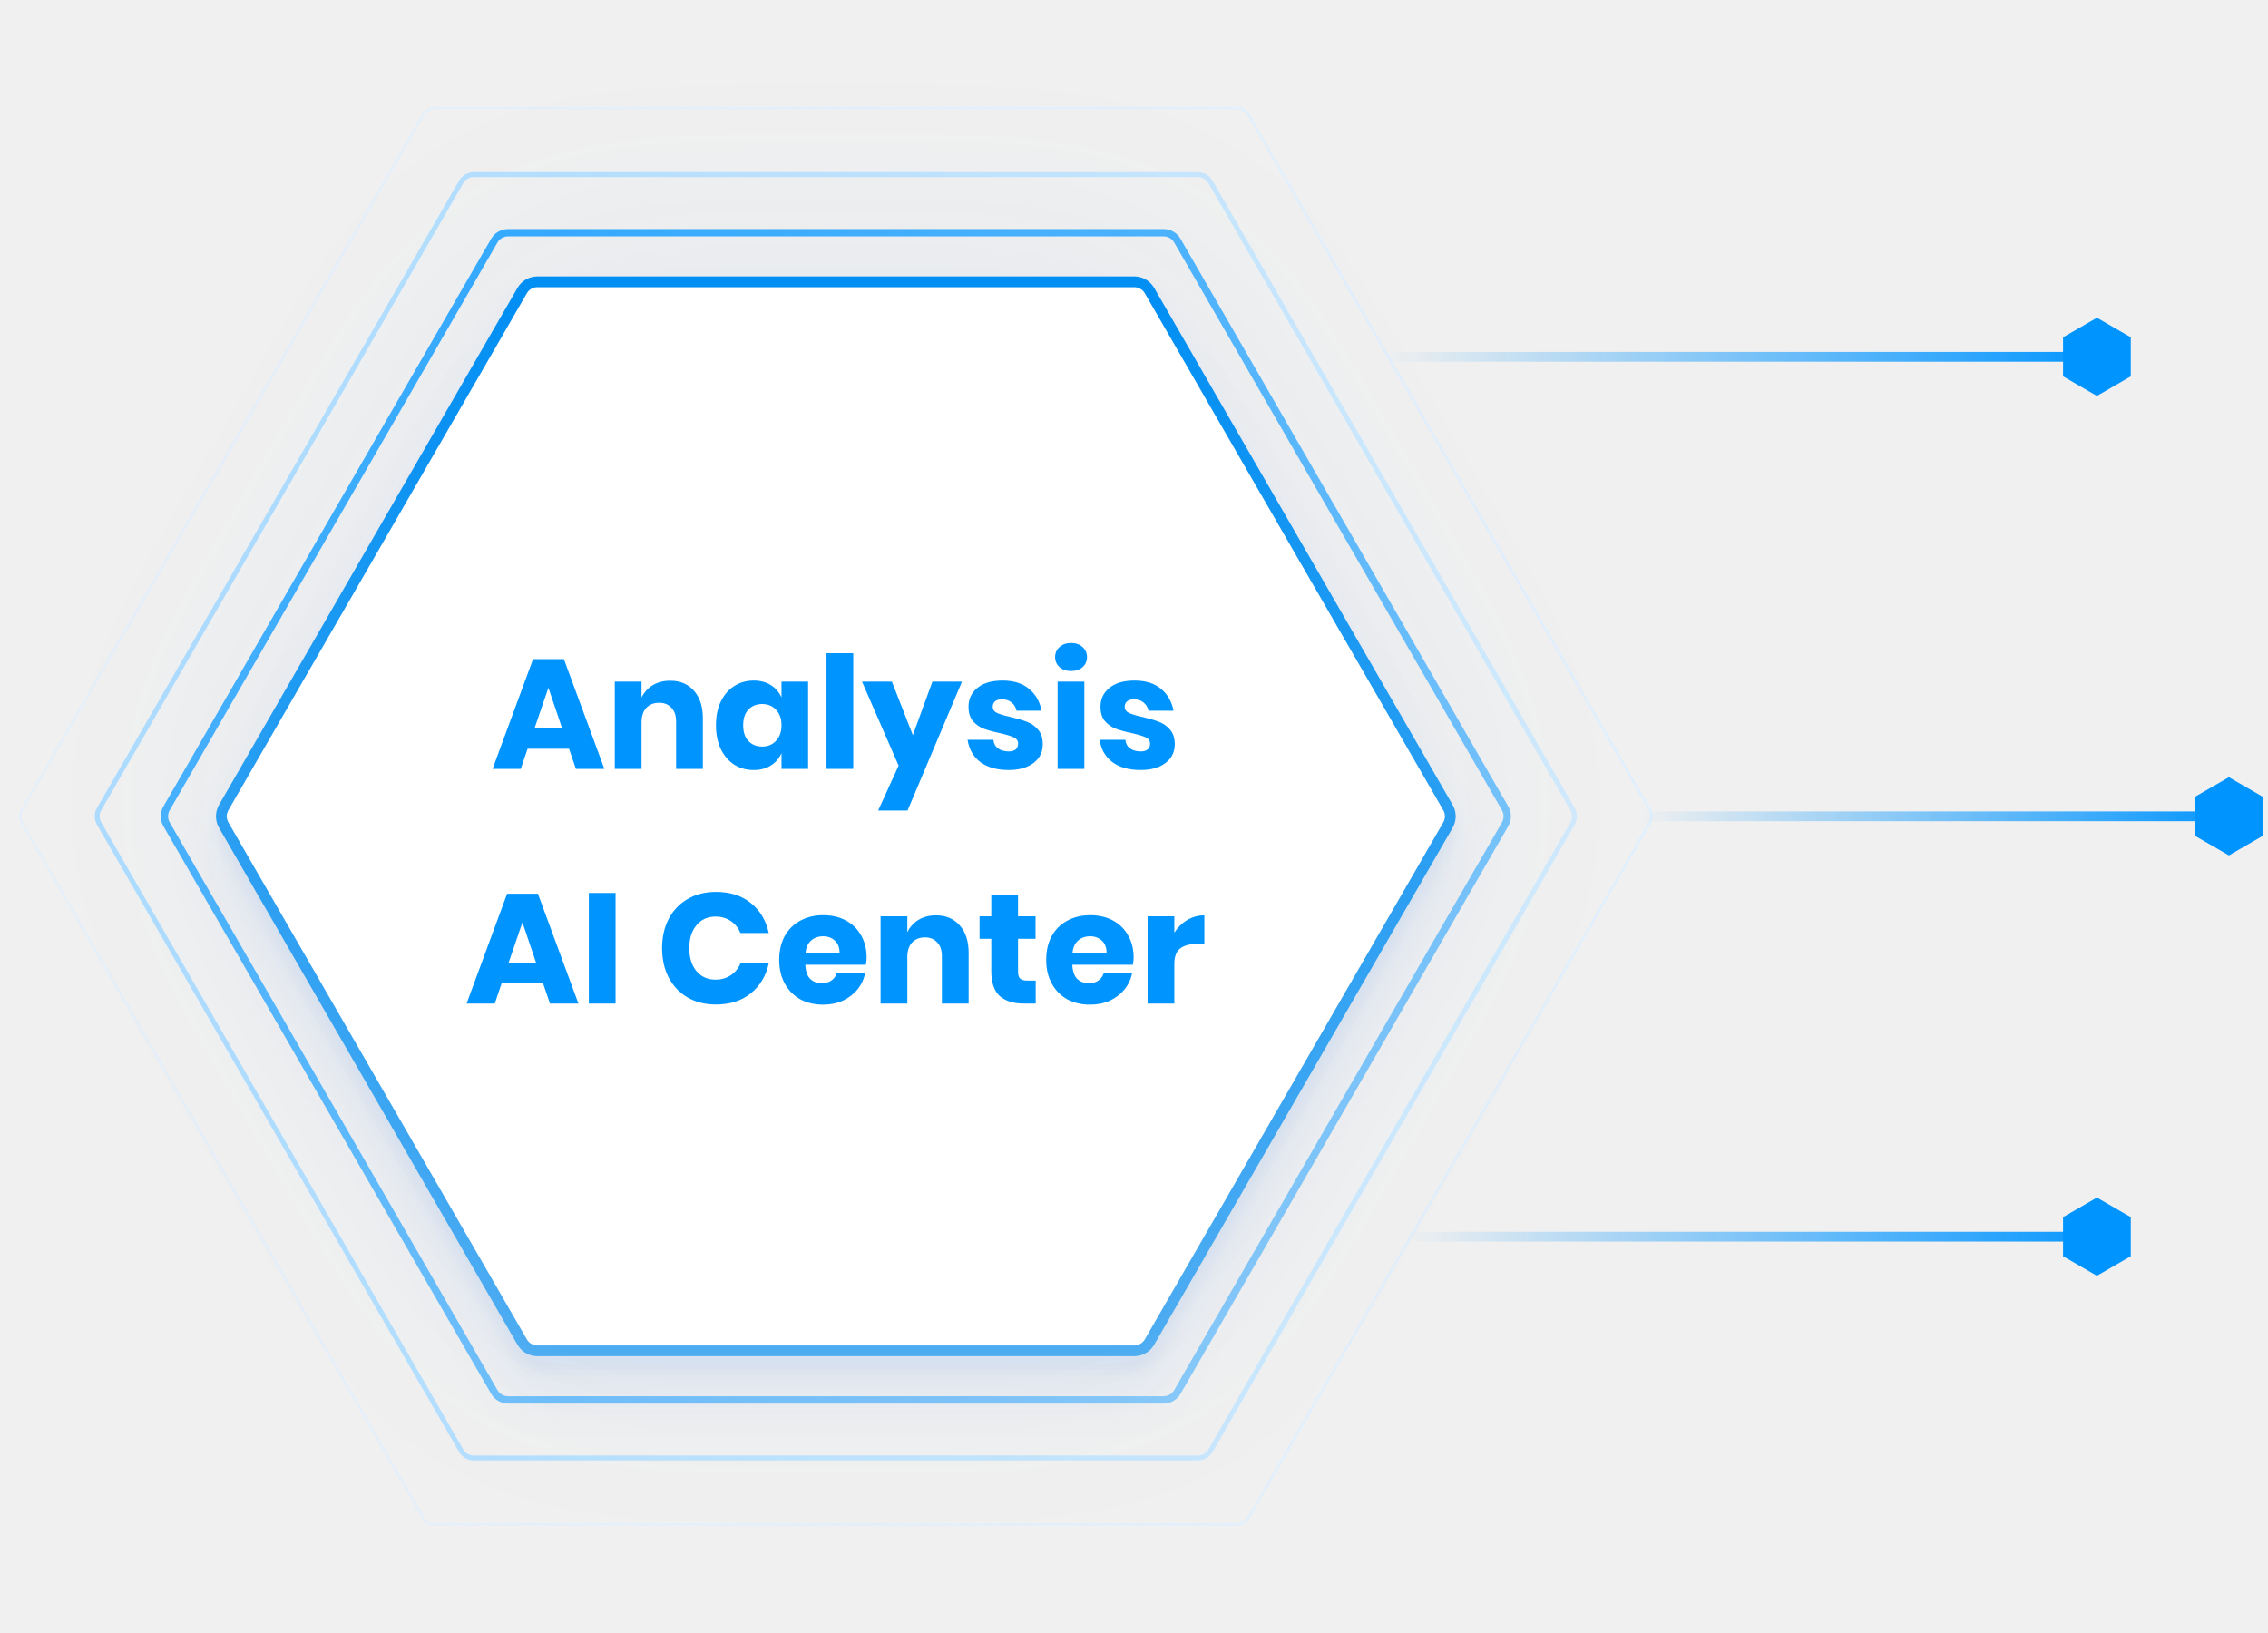
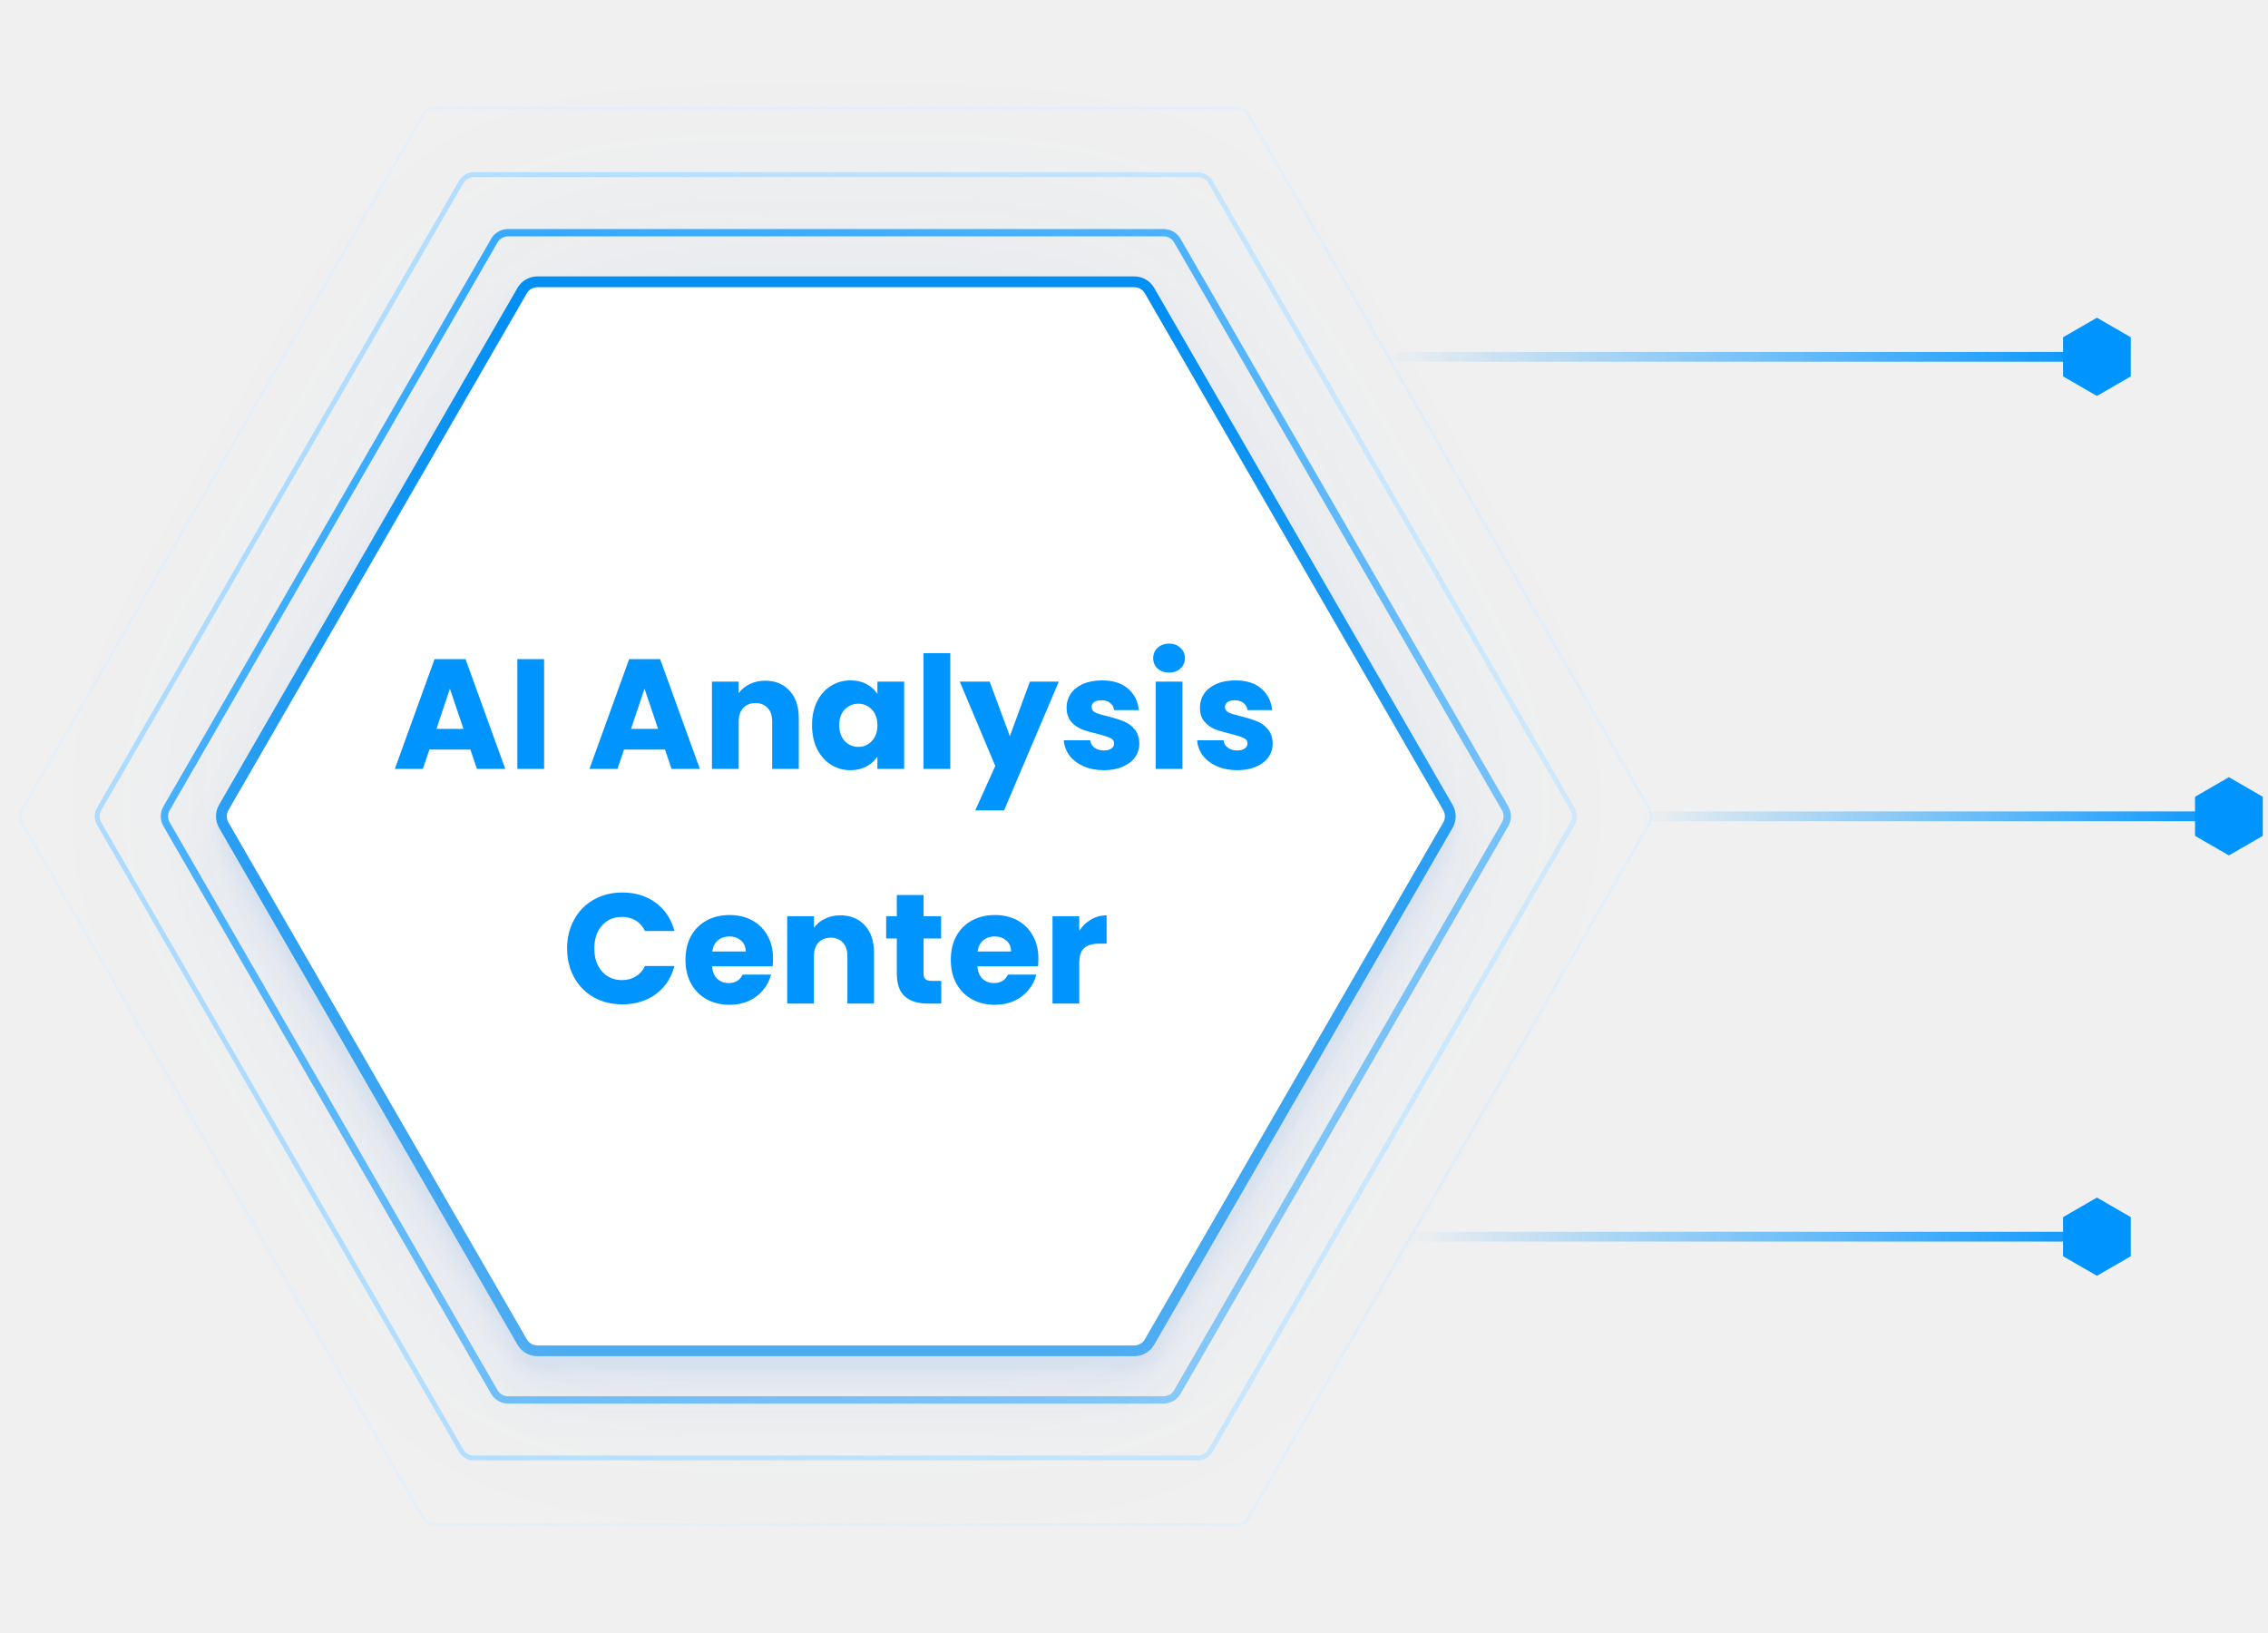
<svg xmlns="http://www.w3.org/2000/svg" width="464" height="334" viewBox="0 0 464 334" fill="none">
-   <path d="M337.496 168.373C337.986 167.524 337.986 166.476 337.496 165.627L255.437 23.497C254.947 22.647 254.04 22.124 253.058 22.124L88.942 22.124C87.96 22.124 87.053 22.647 86.563 23.497L4.504 165.627C4.014 166.476 4.014 167.524 4.504 168.373L86.563 310.503C87.053 311.353 87.96 311.876 88.942 311.876L253.058 311.876C254.04 311.876 254.947 311.353 255.437 310.503L337.496 168.373Z" stroke="url(#paint0_linear_1001_122)" stroke-width="0.5" />
-   <path d="M321.712 168.498C322.248 167.571 322.248 166.429 321.712 165.502L247.654 37.229C247.118 36.301 246.129 35.73 245.058 35.73L96.942 35.73C95.871 35.73 94.882 36.301 94.346 37.229L20.288 165.502C19.752 166.429 19.752 167.571 20.288 168.498L94.346 296.771C94.882 297.699 95.871 298.27 96.942 298.27L245.058 298.27C246.129 298.27 247.118 297.699 247.654 296.771L321.712 168.498Z" stroke="url(#paint1_linear_1001_122)" />
-   <path d="M307.929 168.623C308.509 167.619 308.509 166.381 307.929 165.377L240.87 49.228C240.29 48.223 239.218 47.605 238.058 47.605L103.942 47.605C102.782 47.605 101.71 48.223 101.13 49.228L34.071 165.377C33.491 166.381 33.491 167.619 34.071 168.623L101.13 284.772C101.71 285.777 102.782 286.395 103.942 286.395L238.058 286.395C239.218 286.395 240.29 285.777 240.87 284.772L307.929 168.623Z" stroke="url(#paint2_linear_1001_122)" stroke-width="1.5" />
-   <path d="M284 73L426 73" stroke="url(#paint3_linear_1001_122)" stroke-width="2" />
+   <path d="M255.437 310.503L337.496 168.373C337.986 167.524 337.986 166.476 337.496 165.627L255.437 23.497C254.947 22.647 254.04 22.124 253.058 22.124L88.942 22.124C87.96 22.124 87.053 22.647 86.563 23.497L4.504 165.627C4.014 166.476 4.014 167.524 4.504 168.373L86.563 310.503C87.053 311.353 87.96 311.876 88.942 311.876L253.058 311.876C254.04 311.876 254.947 311.353 255.437 310.503Z" stroke="url(#paint0_linear_543_125)" stroke-width="0.5" />
+   <path d="M247.654 296.771L321.712 168.498C322.248 167.571 322.248 166.429 321.712 165.502L247.654 37.229C247.118 36.301 246.129 35.73 245.058 35.73L96.942 35.73C95.871 35.73 94.882 36.301 94.346 37.229L20.288 165.502C19.752 166.429 19.752 167.571 20.288 168.498L94.346 296.771C94.882 297.699 95.871 298.27 96.942 298.27L245.058 298.27C246.129 298.27 247.118 297.699 247.654 296.771Z" stroke="url(#paint1_linear_543_125)" />
+   <path d="M240.87 284.772L307.929 168.623C308.509 167.619 308.509 166.381 307.929 165.377L240.87 49.228C240.29 48.223 239.218 47.605 238.058 47.605L103.942 47.605C102.782 47.605 101.71 48.223 101.13 49.228L34.071 165.377C33.491 166.381 33.491 167.619 34.071 168.623L101.13 284.772C101.71 285.777 102.782 286.395 103.942 286.395L238.058 286.395C239.218 286.395 240.29 285.777 240.87 284.772Z" stroke="url(#paint2_linear_543_125)" stroke-width="1.5" />
+   <path d="M284 73L426 73" stroke="url(#paint3_linear_543_125)" stroke-width="2" />
  <path d="M429 65L435.928 69V77L429 81L422.072 77V69L429 65Z" fill="#0094FF" />
-   <path d="M336 167L454 167" stroke="url(#paint4_linear_1001_122)" stroke-width="2" />
-   <path d="M288 253L429 253" stroke="url(#paint5_linear_1001_122)" stroke-width="2" />
+   <path d="M336 167L454 167" stroke="url(#paint4_linear_543_125)" stroke-width="2" />
+   <path d="M288 253L429 253" stroke="url(#paint5_linear_543_125)" stroke-width="2" />
  <path d="M456 159L462.928 163V171L456 175L449.072 171V163L456 159Z" fill="#0094FF" />
  <path d="M429 245L435.928 249V257L429 261L422.072 257V249L429 245Z" fill="#0094FF" />
-   <g filter="url(#filter0_ddd_1001_122)">
+   <g filter="url(#filter0_ddd_543_125)">
    <path d="M295.279 165.752C295.725 166.524 295.725 167.476 295.279 168.248L234.221 274.005C233.775 274.777 232.95 275.253 232.058 275.253L109.942 275.253C109.05 275.253 108.225 274.777 107.779 274.005L46.721 168.248C46.275 167.476 46.275 166.524 46.721 165.752L107.779 59.995C108.225 59.223 109.05 58.747 109.942 58.747L232.058 58.747C232.95 58.747 233.775 59.223 234.221 59.995L295.279 165.752Z" fill="white" />
-     <path d="M296.232 168.798C296.874 167.686 296.874 166.314 296.232 165.202L235.173 59.445C234.531 58.332 233.343 57.647 232.058 57.647L109.942 57.647C108.657 57.647 107.469 58.332 106.827 59.445L45.768 165.202C45.126 166.314 45.126 167.686 45.768 168.798L106.827 274.555C107.469 275.668 108.657 276.353 109.942 276.353L232.058 276.353C233.343 276.353 234.531 275.668 235.173 274.555L296.232 168.798Z" stroke="url(#paint6_linear_1001_122)" stroke-width="2.2" />
+     <path d="M235.173 274.555L296.232 168.798C296.874 167.686 296.874 166.314 296.232 165.202L235.173 59.445C234.531 58.332 233.343 57.647 232.058 57.647L109.942 57.647C108.657 57.647 107.469 58.332 106.827 59.445L45.768 165.202C45.126 166.314 45.126 167.686 45.768 168.798L106.827 274.555C107.469 275.668 108.657 276.353 109.942 276.353L232.058 276.353C233.343 276.353 234.531 275.668 235.173 274.555Z" stroke="url(#paint6_linear_543_125)" stroke-width="2.2" />
  </g>
-   <path d="M116.42 153.18H107.94L106.532 157.308H100.772L109.06 134.844H115.364L123.652 157.308H117.828L116.42 153.18ZM115.012 149.02L112.196 140.7L109.348 149.02H115.012ZM137.107 139.26C139.155 139.26 140.776 139.943 141.971 141.308C143.187 142.674 143.795 144.551 143.795 146.94V157.308H138.323V147.58C138.323 146.386 138.003 145.458 137.363 144.796C136.744 144.114 135.912 143.772 134.867 143.772C133.757 143.772 132.872 144.124 132.211 144.828C131.571 145.532 131.251 146.535 131.251 147.836V157.308H125.779V139.452H131.251V142.716C131.763 141.65 132.52 140.807 133.523 140.188C134.547 139.57 135.741 139.26 137.107 139.26ZM154.188 139.228C155.553 139.228 156.726 139.538 157.708 140.156C158.689 140.775 159.414 141.618 159.884 142.684V139.452H165.324V157.308H159.884V154.076C159.414 155.143 158.689 155.986 157.708 156.604C156.726 157.223 155.553 157.532 154.188 157.532C152.716 157.532 151.393 157.17 150.22 156.444C149.068 155.698 148.15 154.631 147.468 153.244C146.806 151.858 146.476 150.236 146.476 148.38C146.476 146.503 146.806 144.882 147.468 143.516C148.15 142.13 149.068 141.074 150.22 140.348C151.393 139.602 152.716 139.228 154.188 139.228ZM155.948 144.028C154.774 144.028 153.825 144.412 153.1 145.18C152.396 145.948 152.044 147.015 152.044 148.38C152.044 149.746 152.396 150.812 153.1 151.58C153.825 152.348 154.774 152.732 155.948 152.732C157.1 152.732 158.038 152.338 158.764 151.548C159.51 150.759 159.884 149.703 159.884 148.38C159.884 147.036 159.51 145.98 158.764 145.212C158.038 144.423 157.1 144.028 155.948 144.028ZM174.563 133.628V157.308H169.091V133.628H174.563ZM182.469 139.452L186.757 150.396L190.757 139.452H196.805L185.669 165.82H179.653L183.845 156.636L176.357 139.452H182.469ZM205.118 139.228C207.38 139.228 209.182 139.794 210.526 140.924C211.892 142.055 212.745 143.548 213.086 145.404H207.966C207.817 144.679 207.476 144.114 206.942 143.708C206.43 143.282 205.78 143.068 204.99 143.068C204.372 143.068 203.902 143.207 203.582 143.484C203.262 143.74 203.102 144.114 203.102 144.604C203.102 145.159 203.39 145.575 203.966 145.852C204.564 146.13 205.492 146.407 206.75 146.684C208.116 147.004 209.236 147.335 210.11 147.676C210.985 147.996 211.742 148.53 212.382 149.276C213.022 150.023 213.342 151.026 213.342 152.284C213.342 153.308 213.065 154.215 212.51 155.004C211.956 155.794 211.156 156.412 210.11 156.86C209.065 157.308 207.828 157.532 206.398 157.532C203.988 157.532 202.057 156.999 200.606 155.932C199.156 154.866 198.27 153.34 197.95 151.356H203.23C203.316 152.124 203.636 152.711 204.19 153.116C204.766 153.522 205.502 153.724 206.398 153.724C207.017 153.724 207.486 153.586 207.806 153.308C208.126 153.01 208.286 152.626 208.286 152.156C208.286 151.538 207.988 151.1 207.39 150.844C206.814 150.567 205.865 150.279 204.542 149.98C203.22 149.703 202.132 149.404 201.278 149.084C200.425 148.764 199.689 148.252 199.07 147.548C198.452 146.823 198.142 145.842 198.142 144.604C198.142 143.004 198.75 141.714 199.966 140.732C201.182 139.73 202.9 139.228 205.118 139.228ZM215.86 134.428C215.86 133.596 216.159 132.914 216.756 132.38C217.354 131.826 218.143 131.548 219.124 131.548C220.106 131.548 220.895 131.826 221.492 132.38C222.09 132.914 222.388 133.596 222.388 134.428C222.388 135.239 222.09 135.922 221.492 136.476C220.895 137.01 220.106 137.276 219.124 137.276C218.143 137.276 217.354 137.01 216.756 136.476C216.159 135.922 215.86 135.239 215.86 134.428ZM221.844 139.452V157.308H216.372V139.452H221.844ZM232.118 139.228C234.38 139.228 236.182 139.794 237.526 140.924C238.892 142.055 239.745 143.548 240.086 145.404H234.966C234.817 144.679 234.476 144.114 233.942 143.708C233.43 143.282 232.78 143.068 231.99 143.068C231.372 143.068 230.902 143.207 230.582 143.484C230.262 143.74 230.102 144.114 230.102 144.604C230.102 145.159 230.39 145.575 230.966 145.852C231.564 146.13 232.492 146.407 233.75 146.684C235.116 147.004 236.236 147.335 237.11 147.676C237.985 147.996 238.742 148.53 239.382 149.276C240.022 150.023 240.342 151.026 240.342 152.284C240.342 153.308 240.065 154.215 239.51 155.004C238.956 155.794 238.156 156.412 237.11 156.86C236.065 157.308 234.828 157.532 233.398 157.532C230.988 157.532 229.057 156.999 227.606 155.932C226.156 154.866 225.27 153.34 224.95 151.356H230.23C230.316 152.124 230.636 152.711 231.19 153.116C231.766 153.522 232.502 153.724 233.398 153.724C234.017 153.724 234.486 153.586 234.806 153.308C235.126 153.01 235.286 152.626 235.286 152.156C235.286 151.538 234.988 151.1 234.39 150.844C233.814 150.567 232.865 150.279 231.542 149.98C230.22 149.703 229.132 149.404 228.278 149.084C227.425 148.764 226.689 148.252 226.07 147.548C225.452 146.823 225.142 145.842 225.142 144.604C225.142 143.004 225.75 141.714 226.966 140.732C228.182 139.73 229.9 139.228 232.118 139.228ZM111.107 201.18H102.627L101.219 205.308H95.459L103.747 182.844H110.051L118.339 205.308H112.515L111.107 201.18ZM109.699 197.02L106.883 188.7L104.035 197.02H109.699ZM125.938 182.684V205.308H120.466V182.684H125.938ZM146.458 182.46C149.338 182.46 151.717 183.218 153.594 184.732C155.493 186.247 156.72 188.295 157.274 190.876H151.482C151.056 189.831 150.394 189.01 149.498 188.412C148.624 187.815 147.578 187.516 146.362 187.516C144.762 187.516 143.472 188.103 142.49 189.276C141.509 190.45 141.018 192.018 141.018 193.98C141.018 195.943 141.509 197.511 142.49 198.684C143.472 199.836 144.762 200.412 146.362 200.412C147.578 200.412 148.624 200.114 149.498 199.516C150.394 198.919 151.056 198.108 151.482 197.084H157.274C156.72 199.644 155.493 201.692 153.594 203.228C151.717 204.743 149.338 205.5 146.458 205.5C144.261 205.5 142.33 205.02 140.666 204.06C139.002 203.079 137.712 201.714 136.794 199.964C135.898 198.215 135.45 196.22 135.45 193.98C135.45 191.74 135.898 189.746 136.794 187.996C137.712 186.247 139.002 184.892 140.666 183.932C142.33 182.951 144.261 182.46 146.458 182.46ZM177.301 195.9C177.301 196.348 177.248 196.839 177.141 197.372H164.757C164.821 198.716 165.162 199.687 165.781 200.284C166.4 200.86 167.189 201.148 168.149 201.148C168.96 201.148 169.632 200.946 170.165 200.54C170.698 200.135 171.05 199.612 171.221 198.972H177.013C176.778 200.231 176.266 201.362 175.477 202.364C174.688 203.346 173.685 204.124 172.469 204.7C171.253 205.255 169.898 205.532 168.405 205.532C166.656 205.532 165.098 205.17 163.733 204.444C162.389 203.698 161.333 202.631 160.565 201.244C159.797 199.858 159.413 198.236 159.413 196.38C159.413 194.503 159.786 192.882 160.533 191.516C161.301 190.13 162.368 189.074 163.733 188.348C165.098 187.602 166.656 187.228 168.405 187.228C170.176 187.228 171.733 187.591 173.077 188.316C174.421 189.042 175.456 190.066 176.181 191.388C176.928 192.69 177.301 194.194 177.301 195.9ZM171.765 195.068C171.786 193.895 171.466 193.02 170.805 192.444C170.165 191.847 169.365 191.548 168.405 191.548C167.402 191.548 166.57 191.847 165.909 192.444C165.248 193.042 164.874 193.916 164.789 195.068H171.765ZM191.482 187.26C193.53 187.26 195.151 187.943 196.346 189.308C197.562 190.674 198.17 192.551 198.17 194.94V205.308H192.698V195.58C192.698 194.386 192.378 193.458 191.738 192.796C191.119 192.114 190.287 191.772 189.242 191.772C188.132 191.772 187.247 192.124 186.586 192.828C185.946 193.532 185.626 194.535 185.626 195.836V205.308H180.154V187.452H185.626V190.716C186.138 189.65 186.895 188.807 187.898 188.188C188.922 187.57 190.116 187.26 191.482 187.26ZM211.891 200.604V205.308H209.427C207.336 205.308 205.704 204.796 204.531 203.772C203.379 202.727 202.803 201.01 202.803 198.62V192.06H200.403V187.452H202.803V183.068H208.275V187.452H211.859V192.06H208.275V198.716C208.275 199.42 208.413 199.911 208.691 200.188C208.989 200.466 209.48 200.604 210.163 200.604H211.891ZM231.926 195.9C231.926 196.348 231.873 196.839 231.766 197.372H219.382C219.446 198.716 219.787 199.687 220.406 200.284C221.025 200.86 221.814 201.148 222.774 201.148C223.585 201.148 224.257 200.946 224.79 200.54C225.323 200.135 225.675 199.612 225.846 198.972H231.638C231.403 200.231 230.891 201.362 230.102 202.364C229.313 203.346 228.31 204.124 227.094 204.7C225.878 205.255 224.523 205.532 223.03 205.532C221.281 205.532 219.723 205.17 218.358 204.444C217.014 203.698 215.958 202.631 215.19 201.244C214.422 199.858 214.038 198.236 214.038 196.38C214.038 194.503 214.411 192.882 215.158 191.516C215.926 190.13 216.993 189.074 218.358 188.348C219.723 187.602 221.281 187.228 223.03 187.228C224.801 187.228 226.358 187.591 227.702 188.316C229.046 189.042 230.081 190.066 230.806 191.388C231.553 192.69 231.926 194.194 231.926 195.9ZM226.39 195.068C226.411 193.895 226.091 193.02 225.43 192.444C224.79 191.847 223.99 191.548 223.03 191.548C222.027 191.548 221.195 191.847 220.534 192.444C219.873 193.042 219.499 193.916 219.414 195.068H226.39ZM240.251 190.812C240.933 189.724 241.808 188.86 242.875 188.22C243.963 187.58 245.136 187.26 246.395 187.26V193.116H244.827C243.376 193.116 242.245 193.426 241.435 194.044C240.645 194.663 240.251 195.708 240.251 197.18V205.308H234.779V187.452H240.251V190.812Z" fill="#0094FF" />
+   <path d="M96.234 153.34H87.85L86.506 157.308H80.778L88.906 134.844H95.242L103.37 157.308H97.578L96.234 153.34ZM94.826 149.116L92.042 140.892L89.29 149.116H94.826ZM111.315 134.844V157.308H105.843V134.844H111.315ZM136.046 153.34H127.662L126.318 157.308H120.59L128.718 134.844H135.054L143.182 157.308H137.39L136.046 153.34ZM134.638 149.116L131.854 140.892L129.102 149.116H134.638ZM156.536 139.26C158.627 139.26 160.291 139.943 161.528 141.308C162.787 142.652 163.416 144.508 163.416 146.876V157.308H157.976V147.612C157.976 146.418 157.667 145.49 157.048 144.828C156.429 144.167 155.597 143.836 154.552 143.836C153.507 143.836 152.675 144.167 152.056 144.828C151.437 145.49 151.128 146.418 151.128 147.612V157.308H145.656V139.452H151.128V141.82C151.683 141.031 152.429 140.412 153.368 139.964C154.307 139.495 155.363 139.26 156.536 139.26ZM166.13 148.348C166.13 146.514 166.472 144.903 167.154 143.516C167.858 142.13 168.808 141.063 170.002 140.316C171.197 139.57 172.53 139.196 174.002 139.196C175.261 139.196 176.36 139.452 177.298 139.964C178.258 140.476 178.994 141.148 179.506 141.98V139.452H184.978V157.308H179.506V154.78C178.973 155.612 178.226 156.284 177.266 156.796C176.328 157.308 175.229 157.564 173.97 157.564C172.52 157.564 171.197 157.191 170.002 156.444C168.808 155.676 167.858 154.599 167.154 153.212C166.472 151.804 166.13 150.183 166.13 148.348ZM179.506 148.38C179.506 147.015 179.122 145.938 178.354 145.148C177.608 144.359 176.69 143.964 175.602 143.964C174.514 143.964 173.586 144.359 172.818 145.148C172.072 145.916 171.698 146.983 171.698 148.348C171.698 149.714 172.072 150.802 172.818 151.612C173.586 152.402 174.514 152.796 175.602 152.796C176.69 152.796 177.608 152.402 178.354 151.612C179.122 150.823 179.506 149.746 179.506 148.38ZM194.409 133.628V157.308H188.937V133.628H194.409ZM216.615 139.452L205.415 165.788H199.527L203.623 156.7L196.359 139.452H202.471L206.599 150.62L210.695 139.452H216.615ZM225.857 157.564C224.3 157.564 222.913 157.298 221.697 156.764C220.481 156.231 219.521 155.506 218.817 154.588C218.113 153.65 217.719 152.604 217.633 151.452H223.041C223.105 152.071 223.393 152.572 223.905 152.956C224.417 153.34 225.047 153.532 225.793 153.532C226.476 153.532 226.999 153.404 227.361 153.148C227.745 152.871 227.937 152.519 227.937 152.092C227.937 151.58 227.671 151.207 227.137 150.972C226.604 150.716 225.74 150.439 224.545 150.14C223.265 149.842 222.199 149.532 221.345 149.212C220.492 148.871 219.756 148.348 219.137 147.644C218.519 146.919 218.209 145.948 218.209 144.732C218.209 143.708 218.487 142.78 219.041 141.948C219.617 141.095 220.449 140.423 221.537 139.932C222.647 139.442 223.959 139.196 225.473 139.196C227.713 139.196 229.473 139.751 230.753 140.86C232.055 141.97 232.801 143.442 232.993 145.276H227.937C227.852 144.658 227.575 144.167 227.105 143.804C226.657 143.442 226.06 143.26 225.313 143.26C224.673 143.26 224.183 143.388 223.841 143.644C223.5 143.879 223.329 144.21 223.329 144.636C223.329 145.148 223.596 145.532 224.129 145.788C224.684 146.044 225.537 146.3 226.689 146.556C228.012 146.898 229.089 147.239 229.921 147.58C230.753 147.9 231.479 148.434 232.097 149.18C232.737 149.906 233.068 150.887 233.089 152.124C233.089 153.17 232.791 154.108 232.193 154.94C231.617 155.751 230.775 156.391 229.665 156.86C228.577 157.33 227.308 157.564 225.857 157.564ZM239.189 137.596C238.229 137.596 237.44 137.319 236.821 136.764C236.224 136.188 235.925 135.484 235.925 134.652C235.925 133.799 236.224 133.095 236.821 132.54C237.44 131.964 238.229 131.676 239.189 131.676C240.128 131.676 240.896 131.964 241.493 132.54C242.112 133.095 242.421 133.799 242.421 134.652C242.421 135.484 242.112 136.188 241.493 136.764C240.896 137.319 240.128 137.596 239.189 137.596ZM241.909 139.452V157.308H236.437V139.452H241.909ZM253.139 157.564C251.581 157.564 250.195 157.298 248.979 156.764C247.763 156.231 246.803 155.506 246.099 154.588C245.395 153.65 245 152.604 244.915 151.452H250.323C250.387 152.071 250.675 152.572 251.187 152.956C251.699 153.34 252.328 153.532 253.075 153.532C253.757 153.532 254.28 153.404 254.643 153.148C255.027 152.871 255.219 152.519 255.219 152.092C255.219 151.58 254.952 151.207 254.419 150.972C253.885 150.716 253.021 150.439 251.827 150.14C250.547 149.842 249.48 149.532 248.627 149.212C247.773 148.871 247.037 148.348 246.419 147.644C245.8 146.919 245.491 145.948 245.491 144.732C245.491 143.708 245.768 142.78 246.323 141.948C246.899 141.095 247.731 140.423 248.819 139.932C249.928 139.442 251.24 139.196 252.755 139.196C254.995 139.196 256.755 139.751 258.035 140.86C259.336 141.97 260.083 143.442 260.275 145.276H255.219C255.133 144.658 254.856 144.167 254.387 143.804C253.939 143.442 253.341 143.26 252.595 143.26C251.955 143.26 251.464 143.388 251.123 143.644C250.781 143.879 250.611 144.21 250.611 144.636C250.611 145.148 250.877 145.532 251.411 145.788C251.965 146.044 252.819 146.3 253.971 146.556C255.293 146.898 256.371 147.239 257.203 147.58C258.035 147.9 258.76 148.434 259.379 149.18C260.019 149.906 260.349 150.887 260.371 152.124C260.371 153.17 260.072 154.108 259.475 154.94C258.899 155.751 258.056 156.391 256.947 156.86C255.859 157.33 254.589 157.564 253.139 157.564ZM116.025 194.044C116.025 191.826 116.505 189.852 117.465 188.124C118.425 186.375 119.758 185.02 121.465 184.06C123.193 183.079 125.145 182.588 127.321 182.588C129.987 182.588 132.27 183.292 134.169 184.7C136.067 186.108 137.337 188.028 137.977 190.46H131.961C131.513 189.522 130.873 188.807 130.041 188.316C129.23 187.826 128.302 187.58 127.257 187.58C125.571 187.58 124.206 188.167 123.161 189.34C122.115 190.514 121.593 192.082 121.593 194.044C121.593 196.007 122.115 197.575 123.161 198.748C124.206 199.922 125.571 200.508 127.257 200.508C128.302 200.508 129.23 200.263 130.041 199.772C130.873 199.282 131.513 198.567 131.961 197.628H137.977C137.337 200.06 136.067 201.98 134.169 203.388C132.27 204.775 129.987 205.468 127.321 205.468C125.145 205.468 123.193 204.988 121.465 204.028C119.758 203.047 118.425 201.692 117.465 199.964C116.505 198.236 116.025 196.263 116.025 194.044ZM158.16 196.092C158.16 196.604 158.128 197.138 158.064 197.692H145.68C145.765 198.802 146.117 199.655 146.736 200.252C147.376 200.828 148.154 201.116 149.072 201.116C150.437 201.116 151.386 200.54 151.92 199.388H157.744C157.445 200.562 156.901 201.618 156.112 202.556C155.344 203.495 154.373 204.231 153.2 204.764C152.026 205.298 150.714 205.564 149.264 205.564C147.514 205.564 145.957 205.191 144.592 204.444C143.226 203.698 142.16 202.631 141.392 201.244C140.624 199.858 140.24 198.236 140.24 196.38C140.24 194.524 140.613 192.903 141.36 191.516C142.128 190.13 143.194 189.063 144.56 188.316C145.925 187.57 147.493 187.196 149.264 187.196C150.992 187.196 152.528 187.559 153.872 188.284C155.216 189.01 156.261 190.044 157.008 191.388C157.776 192.732 158.16 194.3 158.16 196.092ZM152.56 194.652C152.56 193.714 152.24 192.967 151.6 192.412C150.96 191.858 150.16 191.58 149.2 191.58C148.282 191.58 147.504 191.847 146.864 192.38C146.245 192.914 145.861 193.671 145.712 194.652H152.56ZM171.927 187.26C174.017 187.26 175.681 187.943 176.919 189.308C178.177 190.652 178.807 192.508 178.807 194.876V205.308H173.367V195.612C173.367 194.418 173.057 193.49 172.439 192.828C171.82 192.167 170.988 191.836 169.943 191.836C168.897 191.836 168.065 192.167 167.447 192.828C166.828 193.49 166.519 194.418 166.519 195.612V205.308H161.047V187.452H166.519V189.82C167.073 189.031 167.82 188.412 168.759 187.964C169.697 187.495 170.753 187.26 171.927 187.26ZM192.561 200.668V205.308H189.777C187.793 205.308 186.246 204.828 185.137 203.868C184.028 202.887 183.473 201.298 183.473 199.1V191.996H181.297V187.452H183.473V183.1H188.945V187.452H192.529V191.996H188.945V199.164C188.945 199.698 189.073 200.082 189.329 200.316C189.585 200.551 190.012 200.668 190.609 200.668H192.561ZM212.441 196.092C212.441 196.604 212.409 197.138 212.345 197.692H199.961C200.046 198.802 200.398 199.655 201.017 200.252C201.657 200.828 202.436 201.116 203.353 201.116C204.718 201.116 205.668 200.54 206.201 199.388H212.025C211.726 200.562 211.182 201.618 210.393 202.556C209.625 203.495 208.654 204.231 207.481 204.764C206.308 205.298 204.996 205.564 203.545 205.564C201.796 205.564 200.238 205.191 198.873 204.444C197.508 203.698 196.441 202.631 195.673 201.244C194.905 199.858 194.521 198.236 194.521 196.38C194.521 194.524 194.894 192.903 195.641 191.516C196.409 190.13 197.476 189.063 198.841 188.316C200.206 187.57 201.774 187.196 203.545 187.196C205.273 187.196 206.809 187.559 208.153 188.284C209.497 189.01 210.542 190.044 211.289 191.388C212.057 192.732 212.441 194.3 212.441 196.092ZM206.841 194.652C206.841 193.714 206.521 192.967 205.881 192.412C205.241 191.858 204.441 191.58 203.481 191.58C202.564 191.58 201.785 191.847 201.145 192.38C200.526 192.914 200.142 193.671 199.993 194.652H206.841ZM220.8 190.428C221.44 189.447 222.24 188.679 223.2 188.124C224.16 187.548 225.226 187.26 226.4 187.26V193.052H224.896C223.53 193.052 222.506 193.351 221.824 193.948C221.141 194.524 220.8 195.548 220.8 197.02V205.308H215.328V187.452H220.8V190.428Z" fill="#0094FF" />
  <defs>
-     <filter id="filter0_ddd_1001_122" x="0.492" y="10.356" width="341.016" height="308.295" filterUnits="userSpaceOnUse" color-interpolation-filters="sRGB">
+     <filter id="filter0_ddd_543_125" x="0.492" y="10.356" width="341.016" height="308.295" filterUnits="userSpaceOnUse" color-interpolation-filters="sRGB">
      <feFlood flood-opacity="0" result="BackgroundImageFix" />
      <feColorMatrix in="SourceAlpha" type="matrix" values="0 0 0 0 0 0 0 0 0 0 0 0 0 0 0 0 0 0 127 0" result="hardAlpha" />
      <feOffset dy="2.574" />
      <feGaussianBlur stdDeviation="1.453" />
      <feColorMatrix type="matrix" values="0 0 0 0 0 0 0 0 0 0.376 0 0 0 0 0.886 0 0 0 0.05 0" />
-       <feBlend mode="normal" in2="BackgroundImageFix" result="effect1_dropShadow_1001_122" />
+       <feBlend mode="normal" in2="BackgroundImageFix" result="effect1_dropShadow_543_125" />
      <feColorMatrix in="SourceAlpha" type="matrix" values="0 0 0 0 0 0 0 0 0 0 0 0 0 0 0 0 0 0 127 0" result="hardAlpha" />
      <feOffset dy="8.644" />
      <feGaussianBlur stdDeviation="4.88" />
      <feColorMatrix type="matrix" values="0 0 0 0 0 0 0 0 0 0.376 0 0 0 0 0.886 0 0 0 0.05 0" />
-       <feBlend mode="normal" in2="effect1_dropShadow_1001_122" result="effect2_dropShadow_1001_122" />
+       <feBlend mode="normal" in2="effect1_dropShadow_543_125" result="effect2_dropShadow_543_125" />
      <feColorMatrix in="SourceAlpha" type="matrix" values="0 0 0 0 0 0 0 0 0 0 0 0 0 0 0 0 0 0 127 0" result="hardAlpha" />
      <feOffset dy="-2.497" />
      <feGaussianBlur stdDeviation="21.847" />
      <feColorMatrix type="matrix" values="0 0 0 0 0 0 0 0 0 0.377 0 0 0 0 0.887 0 0 0 0.05 0" />
-       <feBlend mode="normal" in2="effect2_dropShadow_1001_122" result="effect3_dropShadow_1001_122" />
-       <feBlend mode="normal" in="SourceGraphic" in2="effect3_dropShadow_1001_122" result="shape" />
+       <feBlend mode="normal" in2="effect2_dropShadow_543_125" result="effect3_dropShadow_543_125" />
+       <feBlend mode="normal" in="SourceGraphic" in2="effect3_dropShadow_543_125" result="shape" />
    </filter>
-     <linearGradient id="paint0_linear_1001_122" x1="346.52" y1="167" x2="-89.156" y2="167" gradientUnits="userSpaceOnUse">
+     <linearGradient id="paint0_linear_543_125" x1="346.52" y1="167" x2="-89.156" y2="167" gradientUnits="userSpaceOnUse">
      <stop stop-color="#E0EFFD" />
      <stop offset="1" stop-color="#E0EFFD" stop-opacity="0.56" />
    </linearGradient>
-     <linearGradient id="paint1_linear_1001_122" x1="45.936" y1="210.899" x2="633.745" y2="234.667" gradientUnits="userSpaceOnUse">
+     <linearGradient id="paint1_linear_543_125" x1="45.936" y1="210.899" x2="633.745" y2="234.667" gradientUnits="userSpaceOnUse">
      <stop stop-color="#ADDCFF" />
      <stop offset="1" stop-color="#EAF6FF" stop-opacity="0.63" />
    </linearGradient>
-     <linearGradient id="paint2_linear_1001_122" x1="59.237" y1="85.109" x2="206.023" y2="304" gradientUnits="userSpaceOnUse">
+     <linearGradient id="paint2_linear_543_125" x1="59.237" y1="85.109" x2="206.023" y2="304" gradientUnits="userSpaceOnUse">
      <stop stop-color="#37ABFF" />
      <stop offset="1" stop-color="#37ABFF" stop-opacity="0.57" />
    </linearGradient>
-     <linearGradient id="paint3_linear_1001_122" x1="283.354" y1="-71.5" x2="431.809" y2="-71.5" gradientUnits="userSpaceOnUse">
+     <linearGradient id="paint3_linear_543_125" x1="283.354" y1="-71.5" x2="431.809" y2="-71.5" gradientUnits="userSpaceOnUse">
      <stop stop-color="#0094FF" stop-opacity="0" />
      <stop offset="1" stop-color="#0094FF" />
    </linearGradient>
-     <linearGradient id="paint4_linear_1001_122" x1="335.464" y1="22.5" x2="458.827" y2="22.5" gradientUnits="userSpaceOnUse">
+     <linearGradient id="paint4_linear_543_125" x1="335.464" y1="22.5" x2="458.827" y2="22.5" gradientUnits="userSpaceOnUse">
      <stop stop-color="#0094FF" stop-opacity="0" />
      <stop offset="1" stop-color="#0094FF" />
    </linearGradient>
-     <linearGradient id="paint5_linear_1001_122" x1="287.359" y1="108.5" x2="434.768" y2="108.5" gradientUnits="userSpaceOnUse">
+     <linearGradient id="paint5_linear_543_125" x1="287.359" y1="108.5" x2="434.768" y2="108.5" gradientUnits="userSpaceOnUse">
      <stop stop-color="#0094FF" stop-opacity="0" />
      <stop offset="1" stop-color="#0094FF" />
    </linearGradient>
-     <linearGradient id="paint6_linear_1001_122" x1="171" y1="63" x2="171" y2="311.5" gradientUnits="userSpaceOnUse">
+     <linearGradient id="paint6_linear_543_125" x1="171" y1="63" x2="171" y2="311.5" gradientUnits="userSpaceOnUse">
      <stop stop-color="#028FF3" />
      <stop offset="1" stop-color="#028FF3" stop-opacity="0.58" />
    </linearGradient>
  </defs>
</svg>
